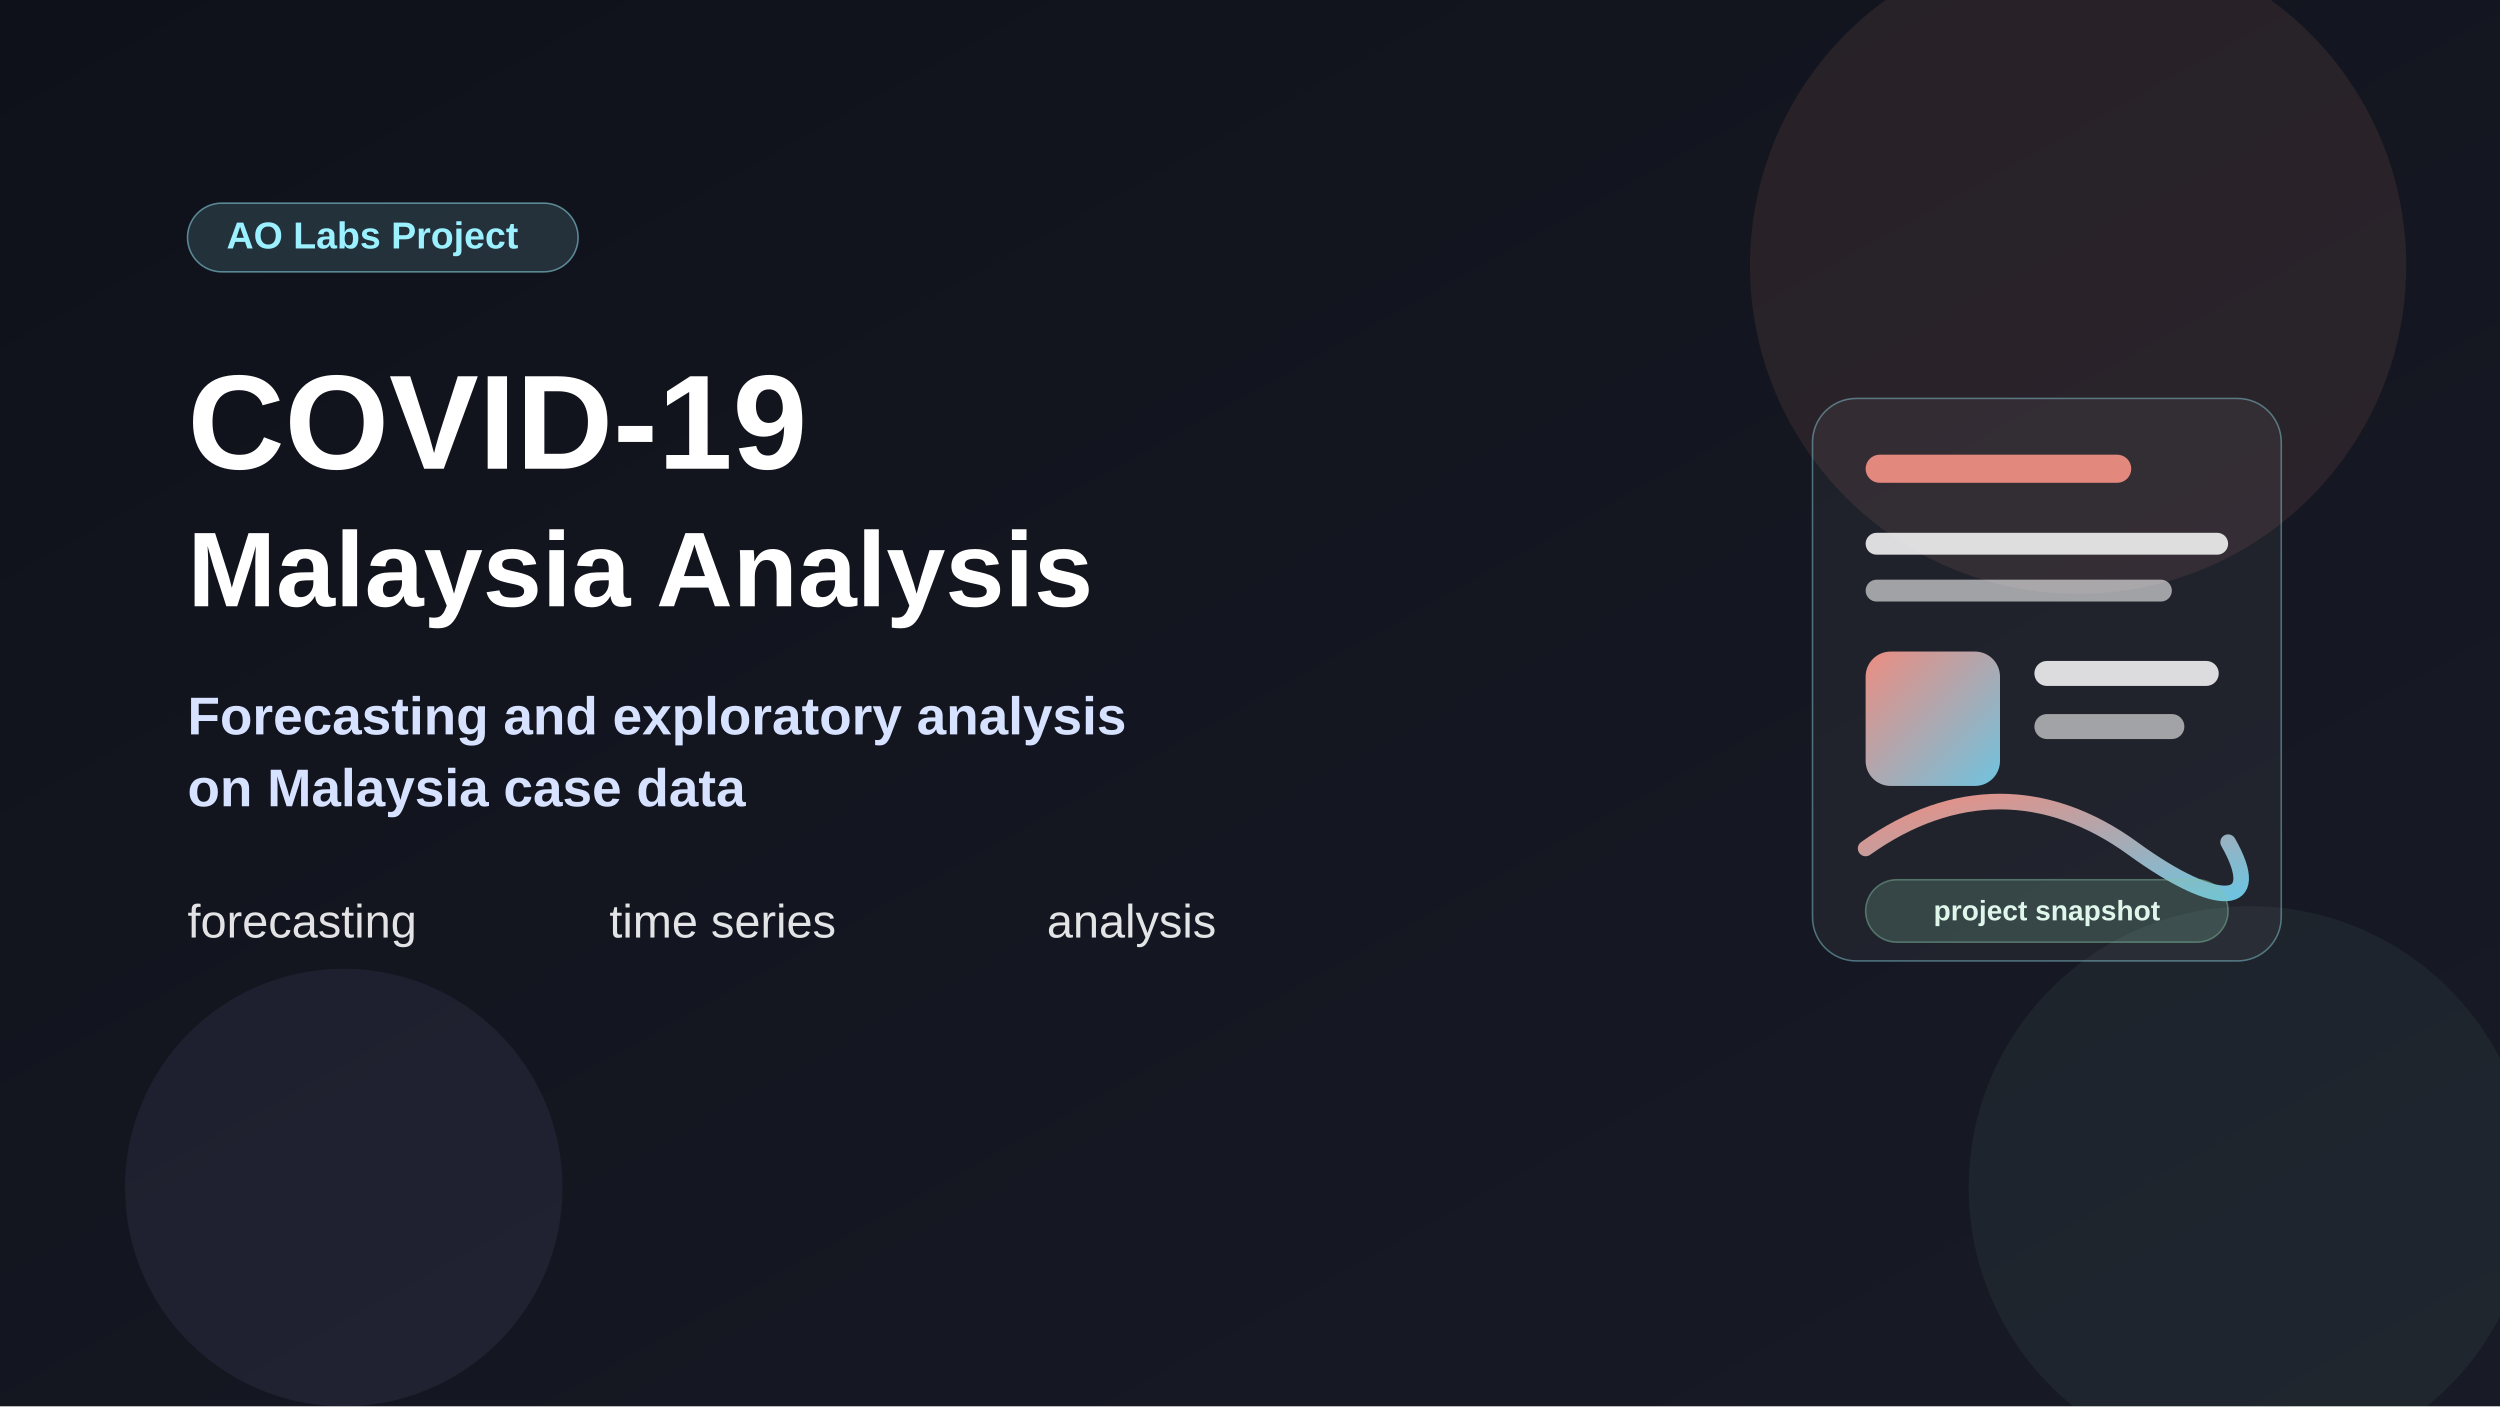
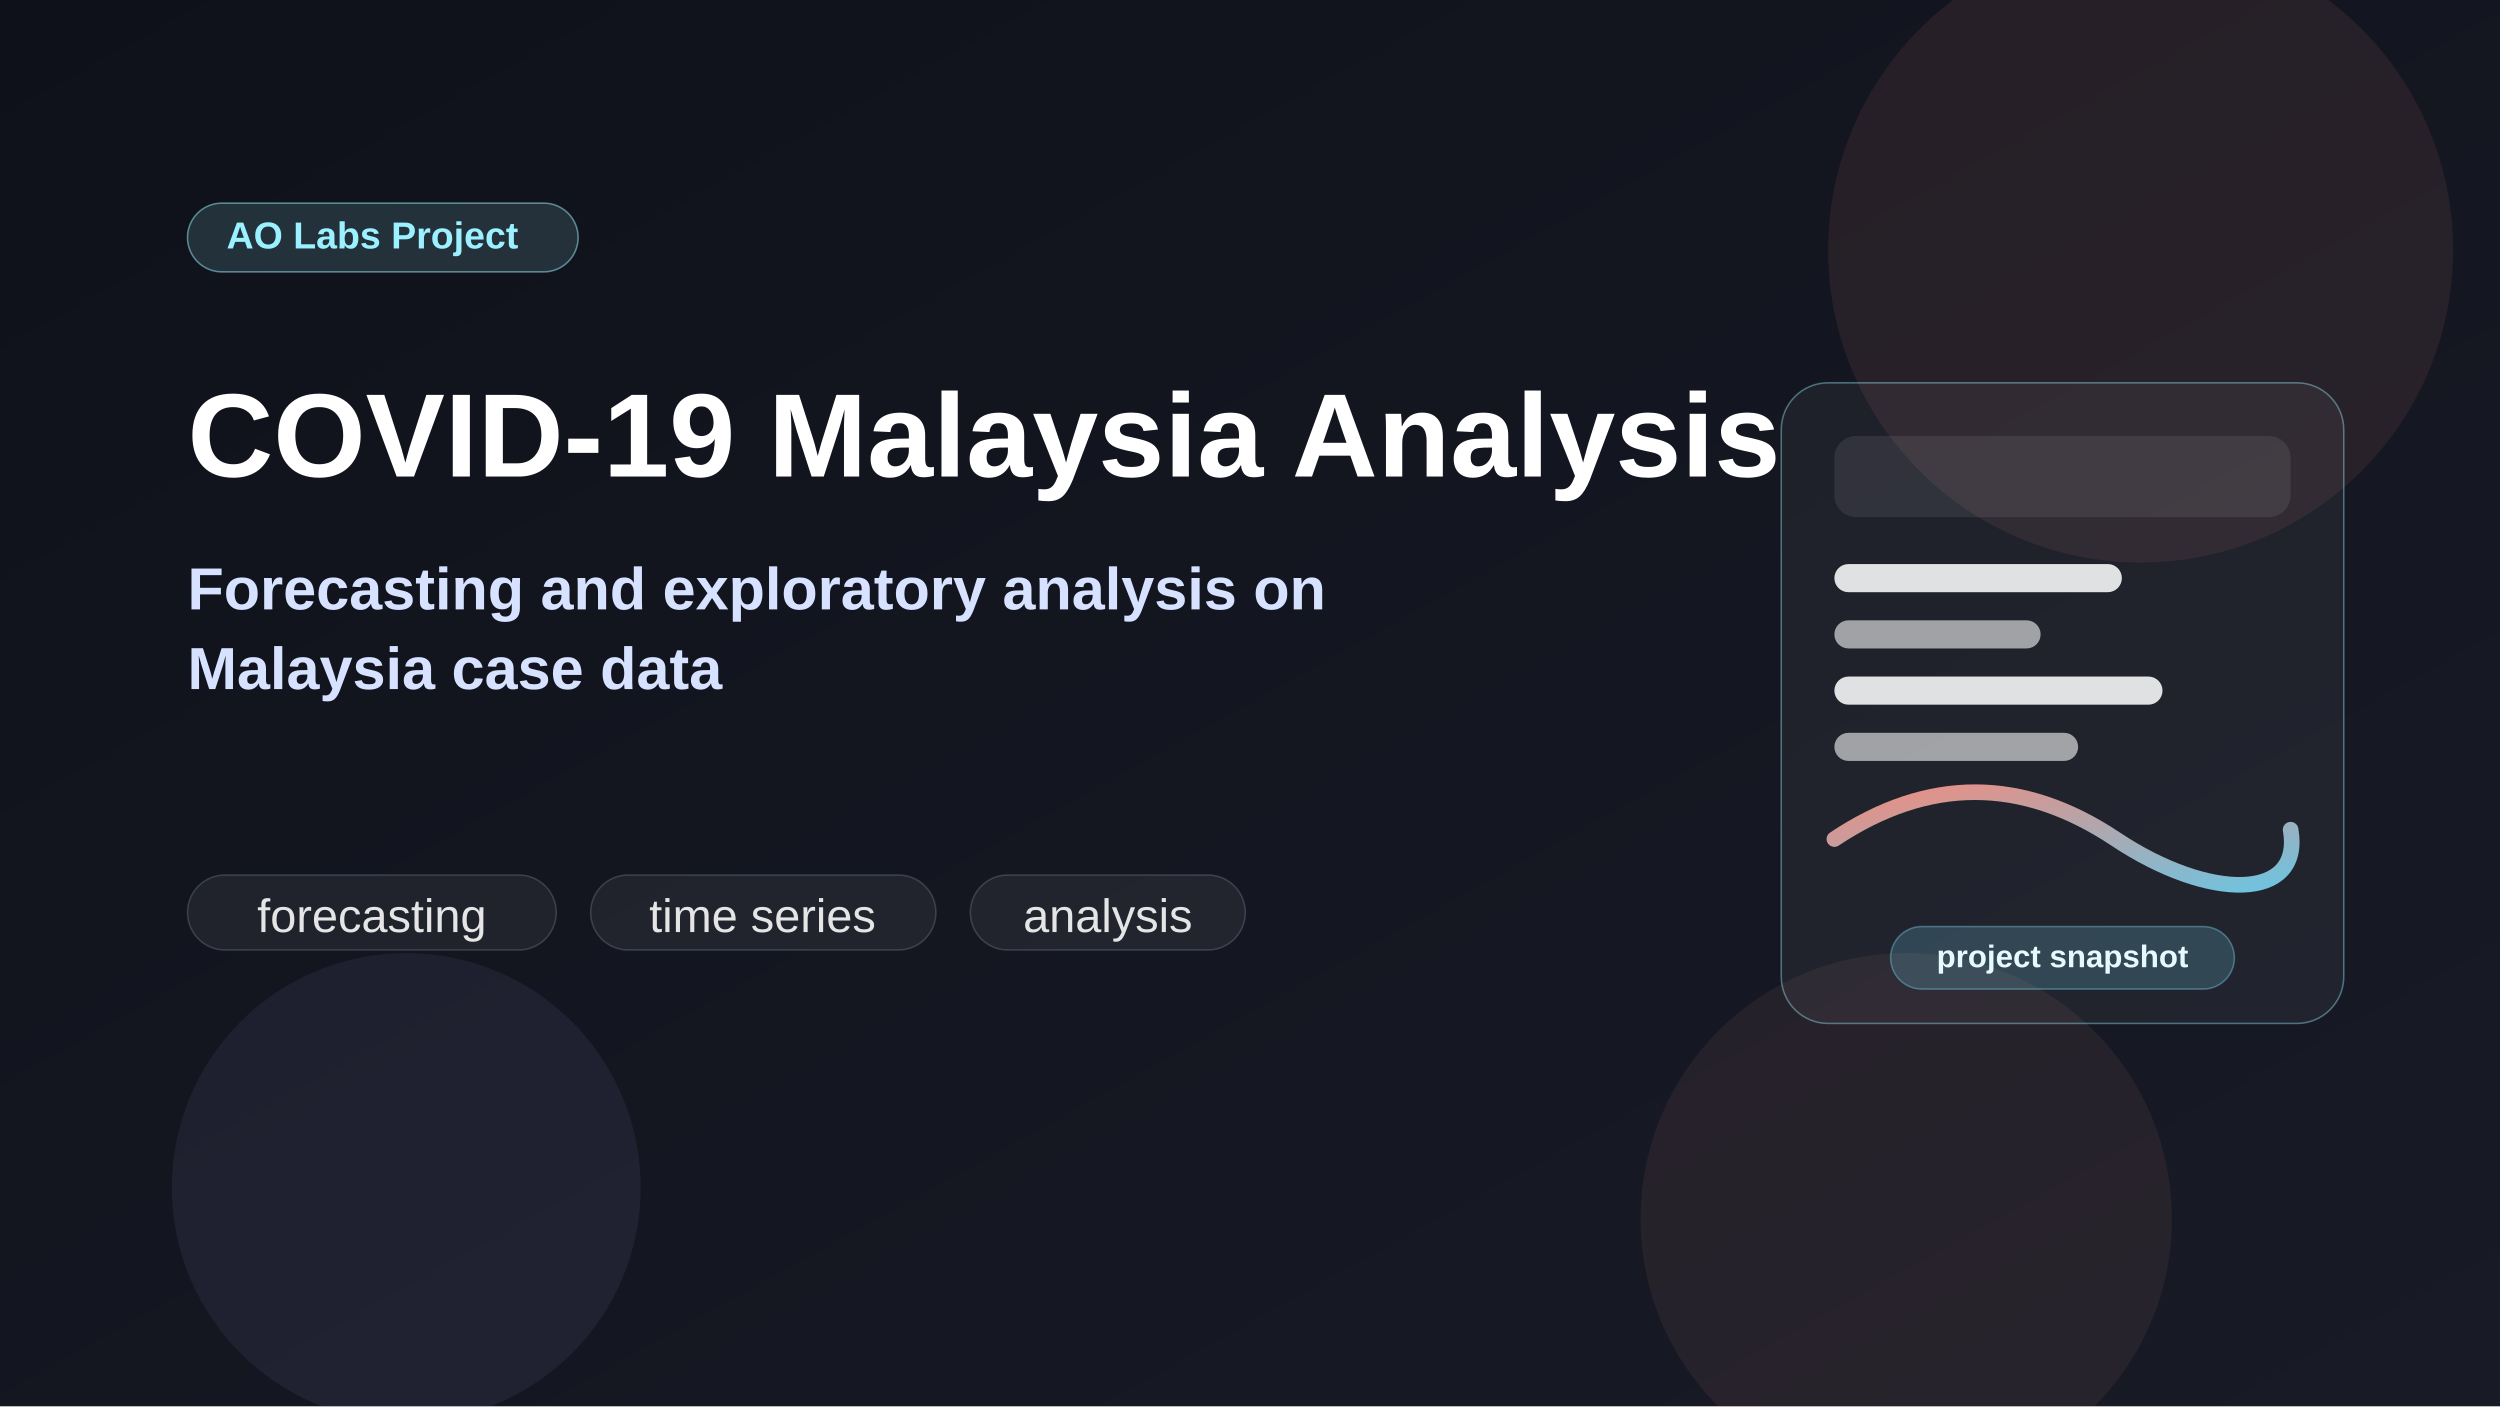
<svg xmlns="http://www.w3.org/2000/svg" viewBox="0 0 1600 900" role="img">
  <defs>
    <linearGradient id="bg" x1="0" y1="0" x2="1" y2="1">
      <stop offset="0%" stop-color="#0f111a" />
      <stop offset="100%" stop-color="#181b26" />
    </linearGradient>
    <linearGradient id="accent" x1="0" y1="0" x2="1" y2="1">
      <stop offset="0%" stop-color="#ec8d81" />
      <stop offset="100%" stop-color="#6fc3df" />
    </linearGradient>
  </defs>
  <rect width="1600" height="900" fill="url(#bg)" />
-   <circle cx="1330" cy="170" r="210" fill="#ec8d81" fill-opacity="0.10" />
-   <circle cx="1440" cy="760" r="180" fill="#87c5a4" fill-opacity="0.07" />
-   <circle cx="220" cy="760" r="140" fill="#8d82c4" fill-opacity="0.10" />
+   <circle cx="1370" cy="160" r="200" fill="#ec8d81" fill-opacity="0.09" />
+   <circle cx="1220" cy="780" r="170" fill="#ec8d81" fill-opacity="0.08" />
+   <circle cx="260" cy="760" r="150" fill="#8d82c4" fill-opacity="0.10" />
  <rect x="120" y="130" width="250" height="44" rx="22" fill="#9bf1ff" fill-opacity="0.14" stroke="#9bf1ff" stroke-opacity="0.5" />
  <text x="145" y="159" fill="#9bf1ff" font-family="Arial, Helvetica, sans-serif" font-size="24" font-weight="700">AO Labs Project</text>
-   <text x="120" y="300" fill="#ffffff" font-family="Arial, Helvetica, sans-serif" font-size="86" font-weight="800">COVID-19</text>
-   <text x="120" y="388" fill="#ffffff" font-family="Arial, Helvetica, sans-serif" font-size="68" font-weight="800">Malaysia Analysis</text>
-   <text x="120" y="470" fill="#d6e2ff" font-family="Arial, Helvetica, sans-serif" font-size="34" font-weight="600">
-     <tspan x="120" dy="0">Forecasting and exploratory analysis</tspan>
-     <tspan x="120" dy="46">on Malaysia case data</tspan>
+   <text x="120" y="305" fill="#ffffff" font-family="Arial, Helvetica, sans-serif" font-size="76" font-weight="800">
+     <tspan x="120" dy="0">COVID-19 Malaysia Analysis</tspan>
  </text>
-   <text x="120" y="600" fill="#ffffff" fill-opacity="0.88" font-family="Arial, Helvetica, sans-serif" font-size="30">forecasting</text>
-   <text x="390" y="600" fill="#ffffff" fill-opacity="0.88" font-family="Arial, Helvetica, sans-serif" font-size="30">time series</text>
-   <text x="670" y="600" fill="#ffffff" fill-opacity="0.88" font-family="Arial, Helvetica, sans-serif" font-size="30">analysis</text>
-   <g transform="translate(1160 255)">
-     <rect width="300" height="360" rx="28" fill="#ffffff" fill-opacity="0.05" stroke="#9bf1ff" stroke-opacity="0.40" />
-     <rect x="34" y="36" width="170" height="18" rx="9" fill="#ec8d81" fill-opacity="0.95" />
-     <rect x="34" y="86" width="232" height="14" rx="7" fill="#ffffff" fill-opacity="0.84" />
-     <rect x="34" y="116" width="196" height="14" rx="7" fill="#ffffff" fill-opacity="0.58" />
-     <rect x="34" y="162" width="86" height="86" rx="16" fill="url(#accent)" />
-     <rect x="142" y="168" width="118" height="16" rx="8" fill="#ffffff" fill-opacity="0.84" />
-     <rect x="142" y="202" width="96" height="16" rx="8" fill="#ffffff" fill-opacity="0.58" />
-     <path d="M34 288 C90 248, 150 248, 205 288 S290 326, 266 284" fill="none" stroke="url(#accent)" stroke-width="10" stroke-linecap="round" />
-     <rect x="34" y="308" width="232" height="40" rx="20" fill="#87c5a4" fill-opacity="0.22" stroke="#87c5a4" stroke-opacity="0.45" />
-     <text x="150" y="334" text-anchor="middle" fill="#dff7eb" font-family="Arial, Helvetica, sans-serif" font-size="18" font-weight="700">project snapshot</text>
+   <text x="120" y="390" fill="#d6e2ff" font-family="Arial, Helvetica, sans-serif" font-size="38" font-weight="600">
+     <tspan x="120" dy="0">Forecasting and exploratory analysis on</tspan>
+     <tspan x="120" dy="51">Malaysia case data</tspan>
+   </text>
+   <g transform="translate(120 560)">
+     <rect width="236" height="48" rx="24" fill="#ffffff" fill-opacity="0.06" stroke="#d6e2ff" stroke-opacity="0.18" />
+     <text x="118" y="28" text-anchor="middle" dominant-baseline="middle" fill="#ffffff" fill-opacity="0.88" font-family="Arial, Helvetica, sans-serif" font-size="30">forecasting</text>
+   </g>
+   <g transform="translate(378 560)">
+     <rect width="221" height="48" rx="24" fill="#ffffff" fill-opacity="0.06" stroke="#d6e2ff" stroke-opacity="0.18" />
+     <text x="110" y="28" text-anchor="middle" dominant-baseline="middle" fill="#ffffff" fill-opacity="0.88" font-family="Arial, Helvetica, sans-serif" font-size="30">time series</text>
+   </g>
+   <g transform="translate(621 560)">
+     <rect width="176" height="48" rx="24" fill="#ffffff" fill-opacity="0.06" stroke="#d6e2ff" stroke-opacity="0.18" />
+     <text x="88" y="28" text-anchor="middle" dominant-baseline="middle" fill="#ffffff" fill-opacity="0.88" font-family="Arial, Helvetica, sans-serif" font-size="30">analysis</text>
+   </g>
+   <g transform="translate(1140 245)">
+     <rect width="360" height="410" rx="30" fill="#ffffff" fill-opacity="0.05" stroke="#9bf1ff" stroke-opacity="0.4" />
+     <rect x="34" y="34" width="292" height="52" rx="14" fill="#ffffff" fill-opacity="0.08" />
+     <text x="180" y="68" text-anchor="middle" fill="#ec8d81" font-family="Arial, Helvetica, sans-serif" font-size="26" font-weight="700" />
+     <rect x="34" y="116" width="184" height="18" rx="9" fill="#ffffff" fill-opacity="0.86" />
+     <rect x="34" y="152" width="132" height="18" rx="9" fill="#ffffff" fill-opacity="0.58" />
+     <rect x="34" y="188" width="210" height="18" rx="9" fill="#ffffff" fill-opacity="0.86" />
+     <rect x="34" y="224" width="156" height="18" rx="9" fill="#ffffff" fill-opacity="0.58" />
+     <path d="M34 292 C94 252, 154 252, 214 292 S334 332, 326 286" fill="none" stroke="url(#accent)" stroke-width="10" stroke-linecap="round" />
+     <rect x="70" y="348" width="220" height="40" rx="20" fill="#6fc3df" fill-opacity="0.22" stroke="#6fc3df" stroke-opacity="0.45" />
+     <text x="180" y="374" text-anchor="middle" fill="#e5faff" font-family="Arial, Helvetica, sans-serif" font-size="20" font-weight="700">project snapshot</text>
  </g>
</svg>
